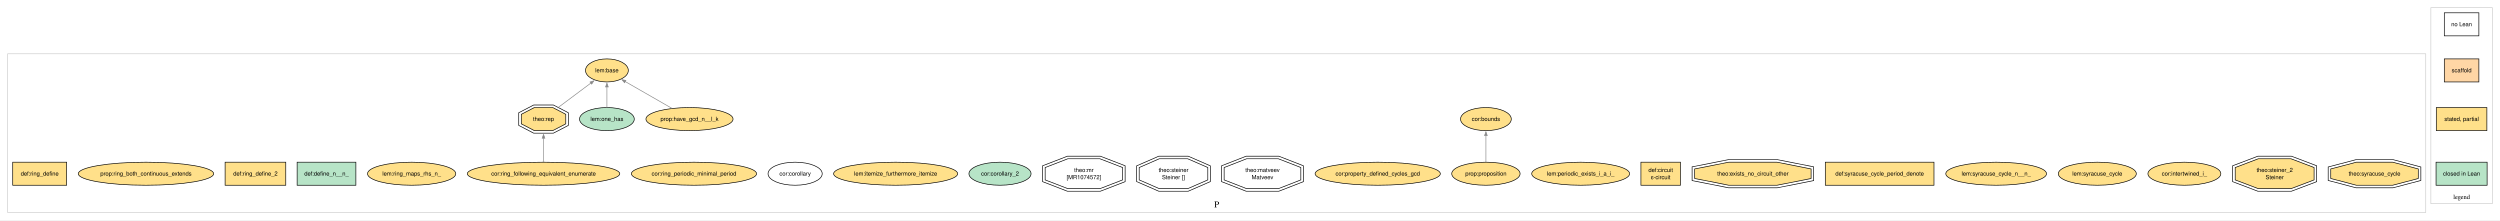
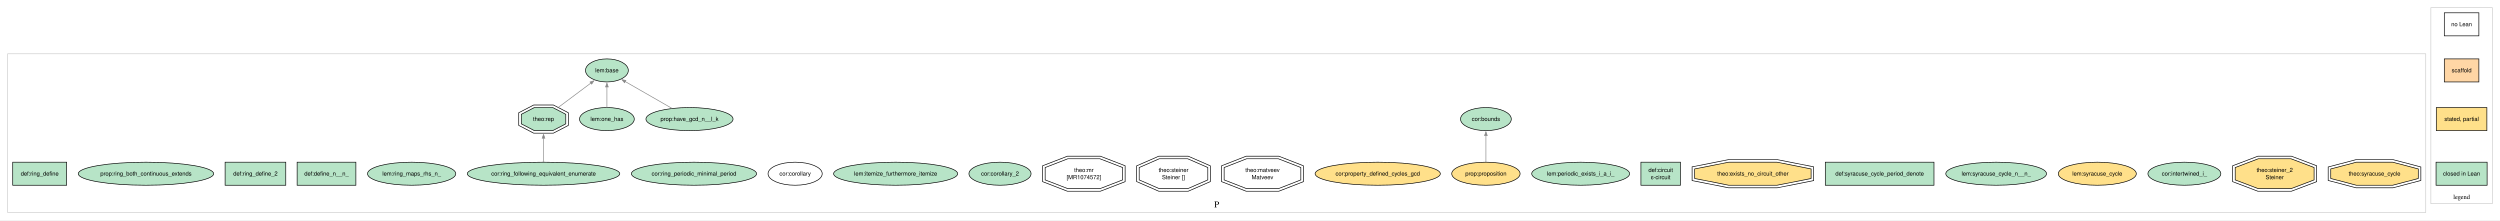
<svg xmlns="http://www.w3.org/2000/svg" width="3905pt" height="344pt" viewBox="0.00 0.00 3905.00 344.00">
  <g id="graph0" class="graph" transform="scale(1 1) rotate(0) translate(4 339.94)">
    <polygon fill="white" stroke="none" points="-4,4 -4,-339.94 3901,-339.94 3901,4 -4,4" />
    <g id="clust1" class="cluster">
      <polygon fill="none" stroke="#cccccc" points="8,-8 8,-255.94 3785,-255.94 3785,-8 8,-8" />
      <text xml:space="preserve" text-anchor="middle" x="1896.5" y="-15.95" font-family="Times,serif" font-size="14.00">P</text>
    </g>
    <g id="clust2" class="cluster">
      <polygon fill="none" stroke="#cccccc" points="3793,-21.84 3793,-327.94 3889,-327.94 3889,-21.84 3793,-21.84" />
      <text xml:space="preserve" text-anchor="middle" x="3841" y="-29.09" font-family="Times,serif" font-size="10.00">legend</text>
    </g>
    <g id="node1" class="node">
-       <polygon fill="#ffe08a" stroke="black" points="100.12,-86.59 15.88,-86.59 15.88,-50.59 100.12,-50.59 100.12,-86.59" />
+       <polygon fill="#b7e4c7" stroke="black" points="100.12,-86.59 15.88,-86.59 15.88,-50.59 100.12,-50.59 100.12,-86.59" />
      <text xml:space="preserve" text-anchor="middle" x="58" y="-65.67" font-family="Helvetica,sans-Serif" font-size="9.00">def:ring_define</text>
    </g>
    <g id="node2" class="node">
-       <ellipse fill="#ffe08a" stroke="black" cx="224" cy="-68.59" rx="105.77" ry="18" />
+       <ellipse fill="#b7e4c7" stroke="black" cx="224" cy="-68.59" rx="105.77" ry="18" />
      <text xml:space="preserve" text-anchor="middle" x="224" y="-65.67" font-family="Helvetica,sans-Serif" font-size="9.00">prop:ring_both_continuous_extends</text>
    </g>
    <g id="node3" class="node">
-       <polygon fill="#ffe08a" stroke="black" points="442.38,-86.59 347.62,-86.59 347.62,-50.59 442.38,-50.59 442.38,-86.59" />
+       <polygon fill="#b7e4c7" stroke="black" points="442.38,-86.59 347.62,-86.59 347.62,-50.59 442.38,-50.59 442.38,-86.59" />
      <text xml:space="preserve" text-anchor="middle" x="395" y="-65.67" font-family="Helvetica,sans-Serif" font-size="9.00">def:ring_define_2</text>
    </g>
    <g id="node4" class="node">
-       <ellipse fill="#ffe08a" stroke="black" cx="944" cy="-229.94" rx="33.43" ry="18" />
+       <ellipse fill="#b7e4c7" stroke="black" cx="944" cy="-229.94" rx="33.43" ry="18" />
      <text xml:space="preserve" text-anchor="middle" x="944" y="-227.01" font-family="Helvetica,sans-Serif" font-size="9.00">lem:base</text>
    </g>
    <g id="node5" class="node">
      <polygon fill="#b7e4c7" stroke="black" points="551.88,-86.59 460.12,-86.59 460.12,-50.59 551.88,-50.59 551.88,-86.59" />
      <text xml:space="preserve" text-anchor="middle" x="506" y="-65.67" font-family="Helvetica,sans-Serif" font-size="9.00">def:define_n__n_</text>
    </g>
    <g id="node6" class="node">
-       <ellipse fill="#ffe08a" stroke="black" cx="639" cy="-68.59" rx="68.93" ry="18" />
+       <ellipse fill="#b7e4c7" stroke="black" cx="639" cy="-68.59" rx="68.93" ry="18" />
      <text xml:space="preserve" text-anchor="middle" x="639" y="-65.67" font-family="Helvetica,sans-Serif" font-size="9.00">lem:ring_maps_rhs_n_</text>
    </g>
    <g id="node7" class="node">
-       <polygon fill="#ffe08a" stroke="black" points="879.74,-146.48 879.74,-161.39 859.39,-171.94 830.61,-171.94 810.26,-161.39 810.26,-146.48 830.61,-135.94 859.39,-135.94 879.74,-146.48" />
+       <polygon fill="#b7e4c7" stroke="black" points="879.74,-146.48 879.74,-161.39 859.39,-171.94 830.61,-171.94 810.26,-161.39 810.26,-146.48 830.61,-135.94 859.39,-135.94 879.74,-146.48" />
      <polygon fill="none" stroke="black" points="883.74,-144.05 883.74,-163.83 860.37,-175.94 829.63,-175.94 806.26,-163.83 806.26,-144.05 829.63,-131.94 860.37,-131.94 883.74,-144.05" />
      <text xml:space="preserve" text-anchor="middle" x="845" y="-151.01" font-family="Helvetica,sans-Serif" font-size="9.00">theo:rep</text>
    </g>
    <g id="edge1" class="edge">
      <path fill="none" stroke="#888888" d="M868.21,-172.29C883.45,-183.68 903.37,-198.57 918.96,-210.22" />
      <polygon fill="#888888" stroke="#888888" points="917.64,-211.86 923.71,-213.77 920.16,-208.5 917.64,-211.86" />
    </g>
    <g id="node8" class="node">
-       <ellipse fill="#ffe08a" stroke="black" cx="845" cy="-68.59" rx="119.08" ry="18" />
+       <ellipse fill="#b7e4c7" stroke="black" cx="845" cy="-68.59" rx="119.08" ry="18" />
      <text xml:space="preserve" text-anchor="middle" x="845" y="-65.67" font-family="Helvetica,sans-Serif" font-size="9.00">cor:ring_following_equivalent_enumerate</text>
    </g>
    <g id="edge2" class="edge">
      <path fill="none" stroke="#888888" d="M845,-86.86C845,-97.6 845,-111.68 845,-124.08" />
      <polygon fill="#888888" stroke="#888888" points="842.9,-124.03 845,-130.03 847.1,-124.03 842.9,-124.03" />
    </g>
    <g id="node9" class="node">
-       <ellipse fill="#ffe08a" stroke="black" cx="1080" cy="-68.59" rx="97.78" ry="18" />
+       <ellipse fill="#b7e4c7" stroke="black" cx="1080" cy="-68.59" rx="97.78" ry="18" />
      <text xml:space="preserve" text-anchor="middle" x="1080" y="-65.67" font-family="Helvetica,sans-Serif" font-size="9.00">cor:ring_periodic_minimal_period</text>
    </g>
    <g id="node10" class="node">
      <ellipse fill="#ffffff" stroke="black" cx="1238" cy="-68.59" rx="42.31" ry="18" />
      <text xml:space="preserve" text-anchor="middle" x="1238" y="-65.67" font-family="Helvetica,sans-Serif" font-size="9.00">cor:corollary</text>
    </g>
    <g id="node11" class="node">
      <ellipse fill="#b7e4c7" stroke="black" cx="944" cy="-153.94" rx="42.75" ry="18" />
      <text xml:space="preserve" text-anchor="middle" x="944" y="-151.01" font-family="Helvetica,sans-Serif" font-size="9.00">lem:one_has</text>
    </g>
    <g id="edge3" class="edge">
      <path fill="none" stroke="#888888" d="M944,-172.1C944,-181.65 944,-193.71 944,-204.25" />
      <polygon fill="#888888" stroke="#888888" points="941.9,-204.1 944,-210.1 946.1,-204.1 941.9,-204.1" />
    </g>
    <g id="node12" class="node">
-       <ellipse fill="#ffe08a" stroke="black" cx="1395" cy="-68.59" rx="96.89" ry="18" />
+       <ellipse fill="#b7e4c7" stroke="black" cx="1395" cy="-68.59" rx="96.89" ry="18" />
      <text xml:space="preserve" text-anchor="middle" x="1395" y="-65.67" font-family="Helvetica,sans-Serif" font-size="9.00">lem:itemize_furthermore_itemize</text>
    </g>
    <g id="node13" class="node">
      <ellipse fill="#b7e4c7" stroke="black" cx="1558" cy="-68.59" rx="48.52" ry="18" />
      <text xml:space="preserve" text-anchor="middle" x="1558" y="-65.67" font-family="Helvetica,sans-Serif" font-size="9.00">cor:corollary_2</text>
    </g>
    <g id="node14" class="node">
-       <ellipse fill="#ffe08a" stroke="black" cx="2317" cy="-153.94" rx="39.64" ry="18" />
+       <ellipse fill="#b7e4c7" stroke="black" cx="2317" cy="-153.94" rx="39.64" ry="18" />
      <text xml:space="preserve" text-anchor="middle" x="2317" y="-151.01" font-family="Helvetica,sans-Serif" font-size="9.00">cor:bounds</text>
    </g>
    <g id="node15" class="node">
      <polygon fill="#ffffff" stroke="black" points="1749.46,-58.92 1749.46,-78.26 1714.05,-91.94 1663.95,-91.94 1628.54,-78.26 1628.54,-58.92 1663.95,-45.25 1714.05,-45.25 1749.46,-58.92" />
      <polygon fill="none" stroke="black" points="1753.46,-56.18 1753.46,-81.01 1714.79,-95.94 1663.21,-95.94 1624.54,-81.01 1624.54,-56.18 1663.21,-41.25 1714.79,-41.25 1753.46,-56.18" />
      <text xml:space="preserve" text-anchor="middle" x="1689" y="-71.29" font-family="Helvetica,sans-Serif" font-size="9.00">theo:mr</text>
      <text xml:space="preserve" text-anchor="middle" x="1689" y="-60.04" font-family="Helvetica,sans-Serif" font-size="9.00">[MR1074572]</text>
    </g>
    <g id="node16" class="node">
      <polygon fill="#ffffff" stroke="black" points="1882.58,-58.92 1882.58,-78.26 1851.19,-91.94 1806.81,-91.94 1775.42,-78.26 1775.42,-58.92 1806.81,-45.25 1851.19,-45.25 1882.58,-58.92" />
      <polygon fill="none" stroke="black" points="1886.58,-56.3 1886.58,-80.88 1852.03,-95.94 1805.97,-95.94 1771.42,-80.88 1771.42,-56.3 1805.97,-41.25 1852.03,-41.25 1886.58,-56.3" />
      <text xml:space="preserve" text-anchor="middle" x="1829" y="-71.29" font-family="Helvetica,sans-Serif" font-size="9.00">theo:steiner</text>
      <text xml:space="preserve" text-anchor="middle" x="1829" y="-60.04" font-family="Helvetica,sans-Serif" font-size="9.00">Steiner []</text>
    </g>
    <g id="node17" class="node">
      <polygon fill="#ffffff" stroke="black" points="2027.89,-58.92 2027.89,-78.26 1992.81,-91.94 1943.19,-91.94 1908.11,-78.26 1908.11,-58.92 1943.19,-45.25 1992.81,-45.25 2027.89,-58.92" />
      <polygon fill="none" stroke="black" points="2031.89,-56.19 2031.89,-81 1993.56,-95.94 1942.44,-95.94 1904.11,-81 1904.11,-56.19 1942.44,-41.25 1993.56,-41.25 2031.89,-56.19" />
      <text xml:space="preserve" text-anchor="middle" x="1968" y="-71.29" font-family="Helvetica,sans-Serif" font-size="9.00">theo:matveev</text>
      <text xml:space="preserve" text-anchor="middle" x="1968" y="-60.04" font-family="Helvetica,sans-Serif" font-size="9.00">Matveev</text>
    </g>
    <g id="node18" class="node">
      <ellipse fill="#ffe08a" stroke="black" cx="2148" cy="-68.59" rx="97.78" ry="18" />
      <text xml:space="preserve" text-anchor="middle" x="2148" y="-65.67" font-family="Helvetica,sans-Serif" font-size="9.00">cor:property_defined_cycles_gcd</text>
    </g>
    <g id="node19" class="node">
-       <ellipse fill="#ffe08a" stroke="black" cx="1073" cy="-153.94" rx="68.05" ry="18" />
+       <ellipse fill="#b7e4c7" stroke="black" cx="1073" cy="-153.94" rx="68.05" ry="18" />
      <text xml:space="preserve" text-anchor="middle" x="1073" y="-151.01" font-family="Helvetica,sans-Serif" font-size="9.00">prop:have_gcd_n__l_k</text>
    </g>
    <g id="edge4" class="edge">
      <path fill="none" stroke="#888888" d="M1045.33,-170.81C1023.86,-183.13 994.2,-200.14 972.52,-212.58" />
      <polygon fill="#888888" stroke="#888888" points="971.54,-210.72 967.38,-215.53 973.63,-214.36 971.54,-210.72" />
    </g>
    <g id="node20" class="node">
      <ellipse fill="#ffe08a" stroke="black" cx="2317" cy="-68.59" rx="53.4" ry="18" />
      <text xml:space="preserve" text-anchor="middle" x="2317" y="-65.67" font-family="Helvetica,sans-Serif" font-size="9.00">prop:proposition</text>
    </g>
    <g id="edge5" class="edge">
      <path fill="none" stroke="#888888" d="M2317,-86.86C2317,-98.82 2317,-114.92 2317,-128.23" />
      <polygon fill="#888888" stroke="#888888" points="2314.9,-128.18 2317,-134.18 2319.1,-128.18 2314.9,-128.18" />
    </g>
    <g id="node21" class="node">
-       <ellipse fill="#ffe08a" stroke="black" cx="2465" cy="-68.59" rx="76.48" ry="18" />
+       <ellipse fill="#b7e4c7" stroke="black" cx="2465" cy="-68.59" rx="76.48" ry="18" />
      <text xml:space="preserve" text-anchor="middle" x="2465" y="-65.67" font-family="Helvetica,sans-Serif" font-size="9.00">lem:periodic_exists_i_a_i_</text>
    </g>
    <g id="node22" class="node">
-       <polygon fill="#ffe08a" stroke="black" points="2620.88,-86.59 2559.12,-86.59 2559.12,-50.59 2620.88,-50.59 2620.88,-86.59" />
+       <polygon fill="#b7e4c7" stroke="black" points="2620.88,-86.59 2559.12,-86.59 2559.12,-50.59 2620.88,-50.59 2620.88,-86.59" />
      <text xml:space="preserve" text-anchor="middle" x="2590" y="-71.29" font-family="Helvetica,sans-Serif" font-size="9.00">def:circuit</text>
      <text xml:space="preserve" text-anchor="middle" x="2590" y="-60.04" font-family="Helvetica,sans-Serif" font-size="9.00">ε-circuit</text>
    </g>
    <g id="node23" class="node">
      <polygon fill="#ffe08a" stroke="black" points="2824.94,-61.14 2824.94,-76.05 2771.67,-86.59 2696.33,-86.59 2643.06,-76.05 2643.06,-61.14 2696.33,-50.59 2771.67,-50.59 2824.94,-61.14" />
      <polygon fill="none" stroke="black" points="2828.94,-57.85 2828.94,-79.34 2772.06,-90.59 2695.94,-90.59 2639.06,-79.34 2639.06,-57.85 2695.94,-46.59 2772.06,-46.59 2828.94,-57.85" />
      <text xml:space="preserve" text-anchor="middle" x="2734" y="-65.67" font-family="Helvetica,sans-Serif" font-size="9.00">theo:exists_no_circuit_other</text>
    </g>
    <g id="node24" class="node">
-       <polygon fill="#ffe08a" stroke="black" points="3016.88,-86.59 2847.12,-86.59 2847.12,-50.59 3016.88,-50.59 3016.88,-86.59" />
+       <polygon fill="#b7e4c7" stroke="black" points="3016.88,-86.59 2847.12,-86.59 2847.12,-50.59 3016.88,-50.59 3016.88,-86.59" />
      <text xml:space="preserve" text-anchor="middle" x="2932" y="-65.67" font-family="Helvetica,sans-Serif" font-size="9.00">def:syracuse_cycle_period_denote</text>
    </g>
    <g id="node25" class="node">
-       <ellipse fill="#ffe08a" stroke="black" cx="3114" cy="-68.59" rx="78.7" ry="18" />
+       <ellipse fill="#b7e4c7" stroke="black" cx="3114" cy="-68.59" rx="78.7" ry="18" />
      <text xml:space="preserve" text-anchor="middle" x="3114" y="-65.67" font-family="Helvetica,sans-Serif" font-size="9.00">lem:syracuse_cycle_n__n_</text>
    </g>
    <g id="node26" class="node">
      <ellipse fill="#ffe08a" stroke="black" cx="3272" cy="-68.59" rx="60.94" ry="18" />
      <text xml:space="preserve" text-anchor="middle" x="3272" y="-65.67" font-family="Helvetica,sans-Serif" font-size="9.00">lem:syracuse_cycle</text>
    </g>
    <g id="node27" class="node">
-       <ellipse fill="#ffe08a" stroke="black" cx="3408" cy="-68.59" rx="56.95" ry="18" />
+       <ellipse fill="#b7e4c7" stroke="black" cx="3408" cy="-68.59" rx="56.95" ry="18" />
      <text xml:space="preserve" text-anchor="middle" x="3408" y="-65.67" font-family="Helvetica,sans-Serif" font-size="9.00">cor:intertwined_i_</text>
    </g>
    <g id="node28" class="node">
      <polygon fill="#ffe08a" stroke="black" points="3610.61,-58.92 3610.61,-78.26 3574.52,-91.94 3523.48,-91.94 3487.39,-78.26 3487.39,-58.92 3523.48,-45.25 3574.52,-45.25 3610.61,-58.92" />
      <polygon fill="none" stroke="black" points="3614.61,-56.16 3614.61,-81.02 3575.25,-95.94 3522.75,-95.94 3483.39,-81.02 3483.39,-56.16 3522.75,-41.25 3575.25,-41.25 3614.61,-56.16" />
      <text xml:space="preserve" text-anchor="middle" x="3549" y="-71.29" font-family="Helvetica,sans-Serif" font-size="9.00">theo:steiner_2</text>
      <text xml:space="preserve" text-anchor="middle" x="3549" y="-60.04" font-family="Helvetica,sans-Serif" font-size="9.00">Steiner</text>
    </g>
    <g id="node29" class="node">
      <polygon fill="#ffe08a" stroke="black" points="3773.37,-61.14 3773.37,-76.05 3733.32,-86.59 3676.68,-86.59 3636.63,-76.05 3636.63,-61.14 3676.68,-50.59 3733.32,-50.59 3773.37,-61.14" />
      <polygon fill="none" stroke="black" points="3777.37,-58.05 3777.37,-79.13 3733.84,-90.59 3676.16,-90.59 3632.63,-79.13 3632.63,-58.05 3676.16,-46.59 3733.84,-46.59 3777.37,-58.05" />
      <text xml:space="preserve" text-anchor="middle" x="3705" y="-65.67" font-family="Helvetica,sans-Serif" font-size="9.00">theo:syracuse_cycle</text>
    </g>
    <g id="node30" class="node">
      <polygon fill="#b7e4c7" stroke="black" points="3880.88,-86.59 3801.12,-86.59 3801.12,-50.59 3880.88,-50.59 3880.88,-86.59" />
      <text xml:space="preserve" text-anchor="middle" x="3841" y="-65.67" font-family="Helvetica,sans-Serif" font-size="9.00">closed in Lean</text>
    </g>
    <g id="node31" class="node">
      <polygon fill="#ffe08a" stroke="black" points="3880.5,-171.94 3801.5,-171.94 3801.5,-135.94 3880.5,-135.94 3880.5,-171.94" />
      <text xml:space="preserve" text-anchor="middle" x="3841" y="-151.01" font-family="Helvetica,sans-Serif" font-size="9.00">stated, partial</text>
    </g>
    <g id="node32" class="node">
      <polygon fill="#ffd6a5" stroke="black" points="3868,-247.94 3814,-247.94 3814,-211.94 3868,-211.94 3868,-247.94" />
      <text xml:space="preserve" text-anchor="middle" x="3841" y="-227.01" font-family="Helvetica,sans-Serif" font-size="9.00">scaffold</text>
    </g>
    <g id="node33" class="node">
      <polygon fill="#ffffff" stroke="black" points="3868,-319.94 3814,-319.94 3814,-283.94 3868,-283.94 3868,-319.94" />
      <text xml:space="preserve" text-anchor="middle" x="3841" y="-299.01" font-family="Helvetica,sans-Serif" font-size="9.00">no Lean</text>
    </g>
  </g>
</svg>
